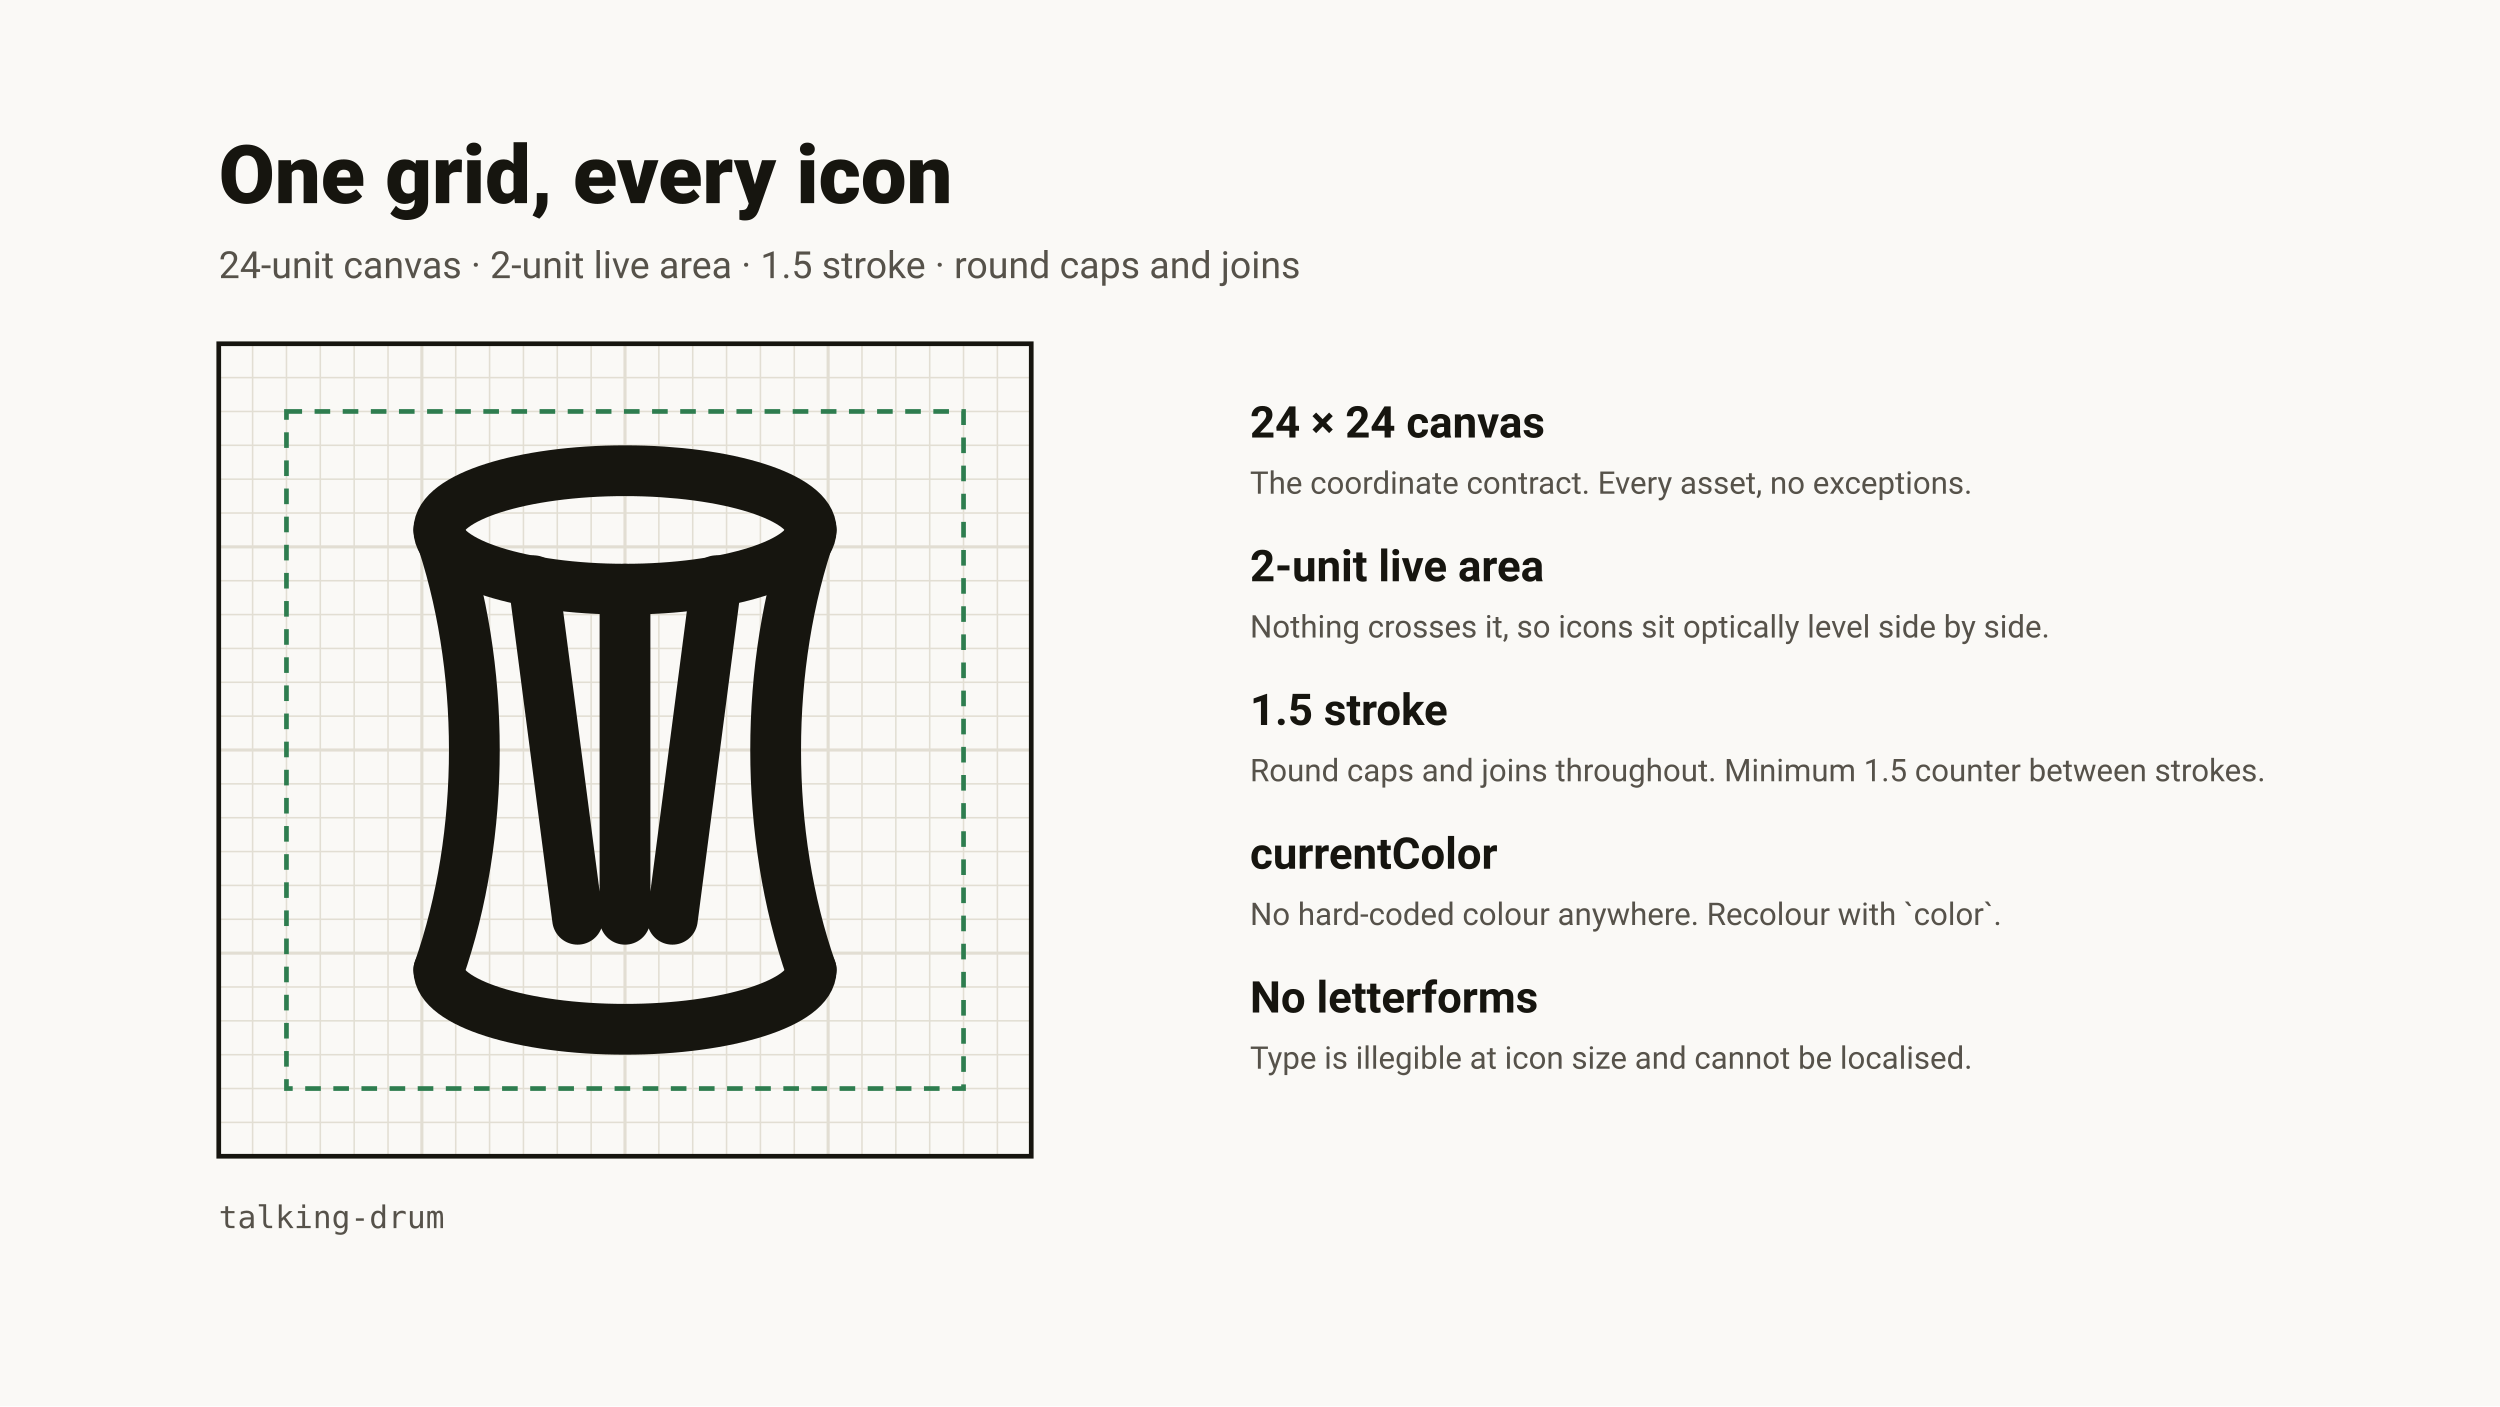
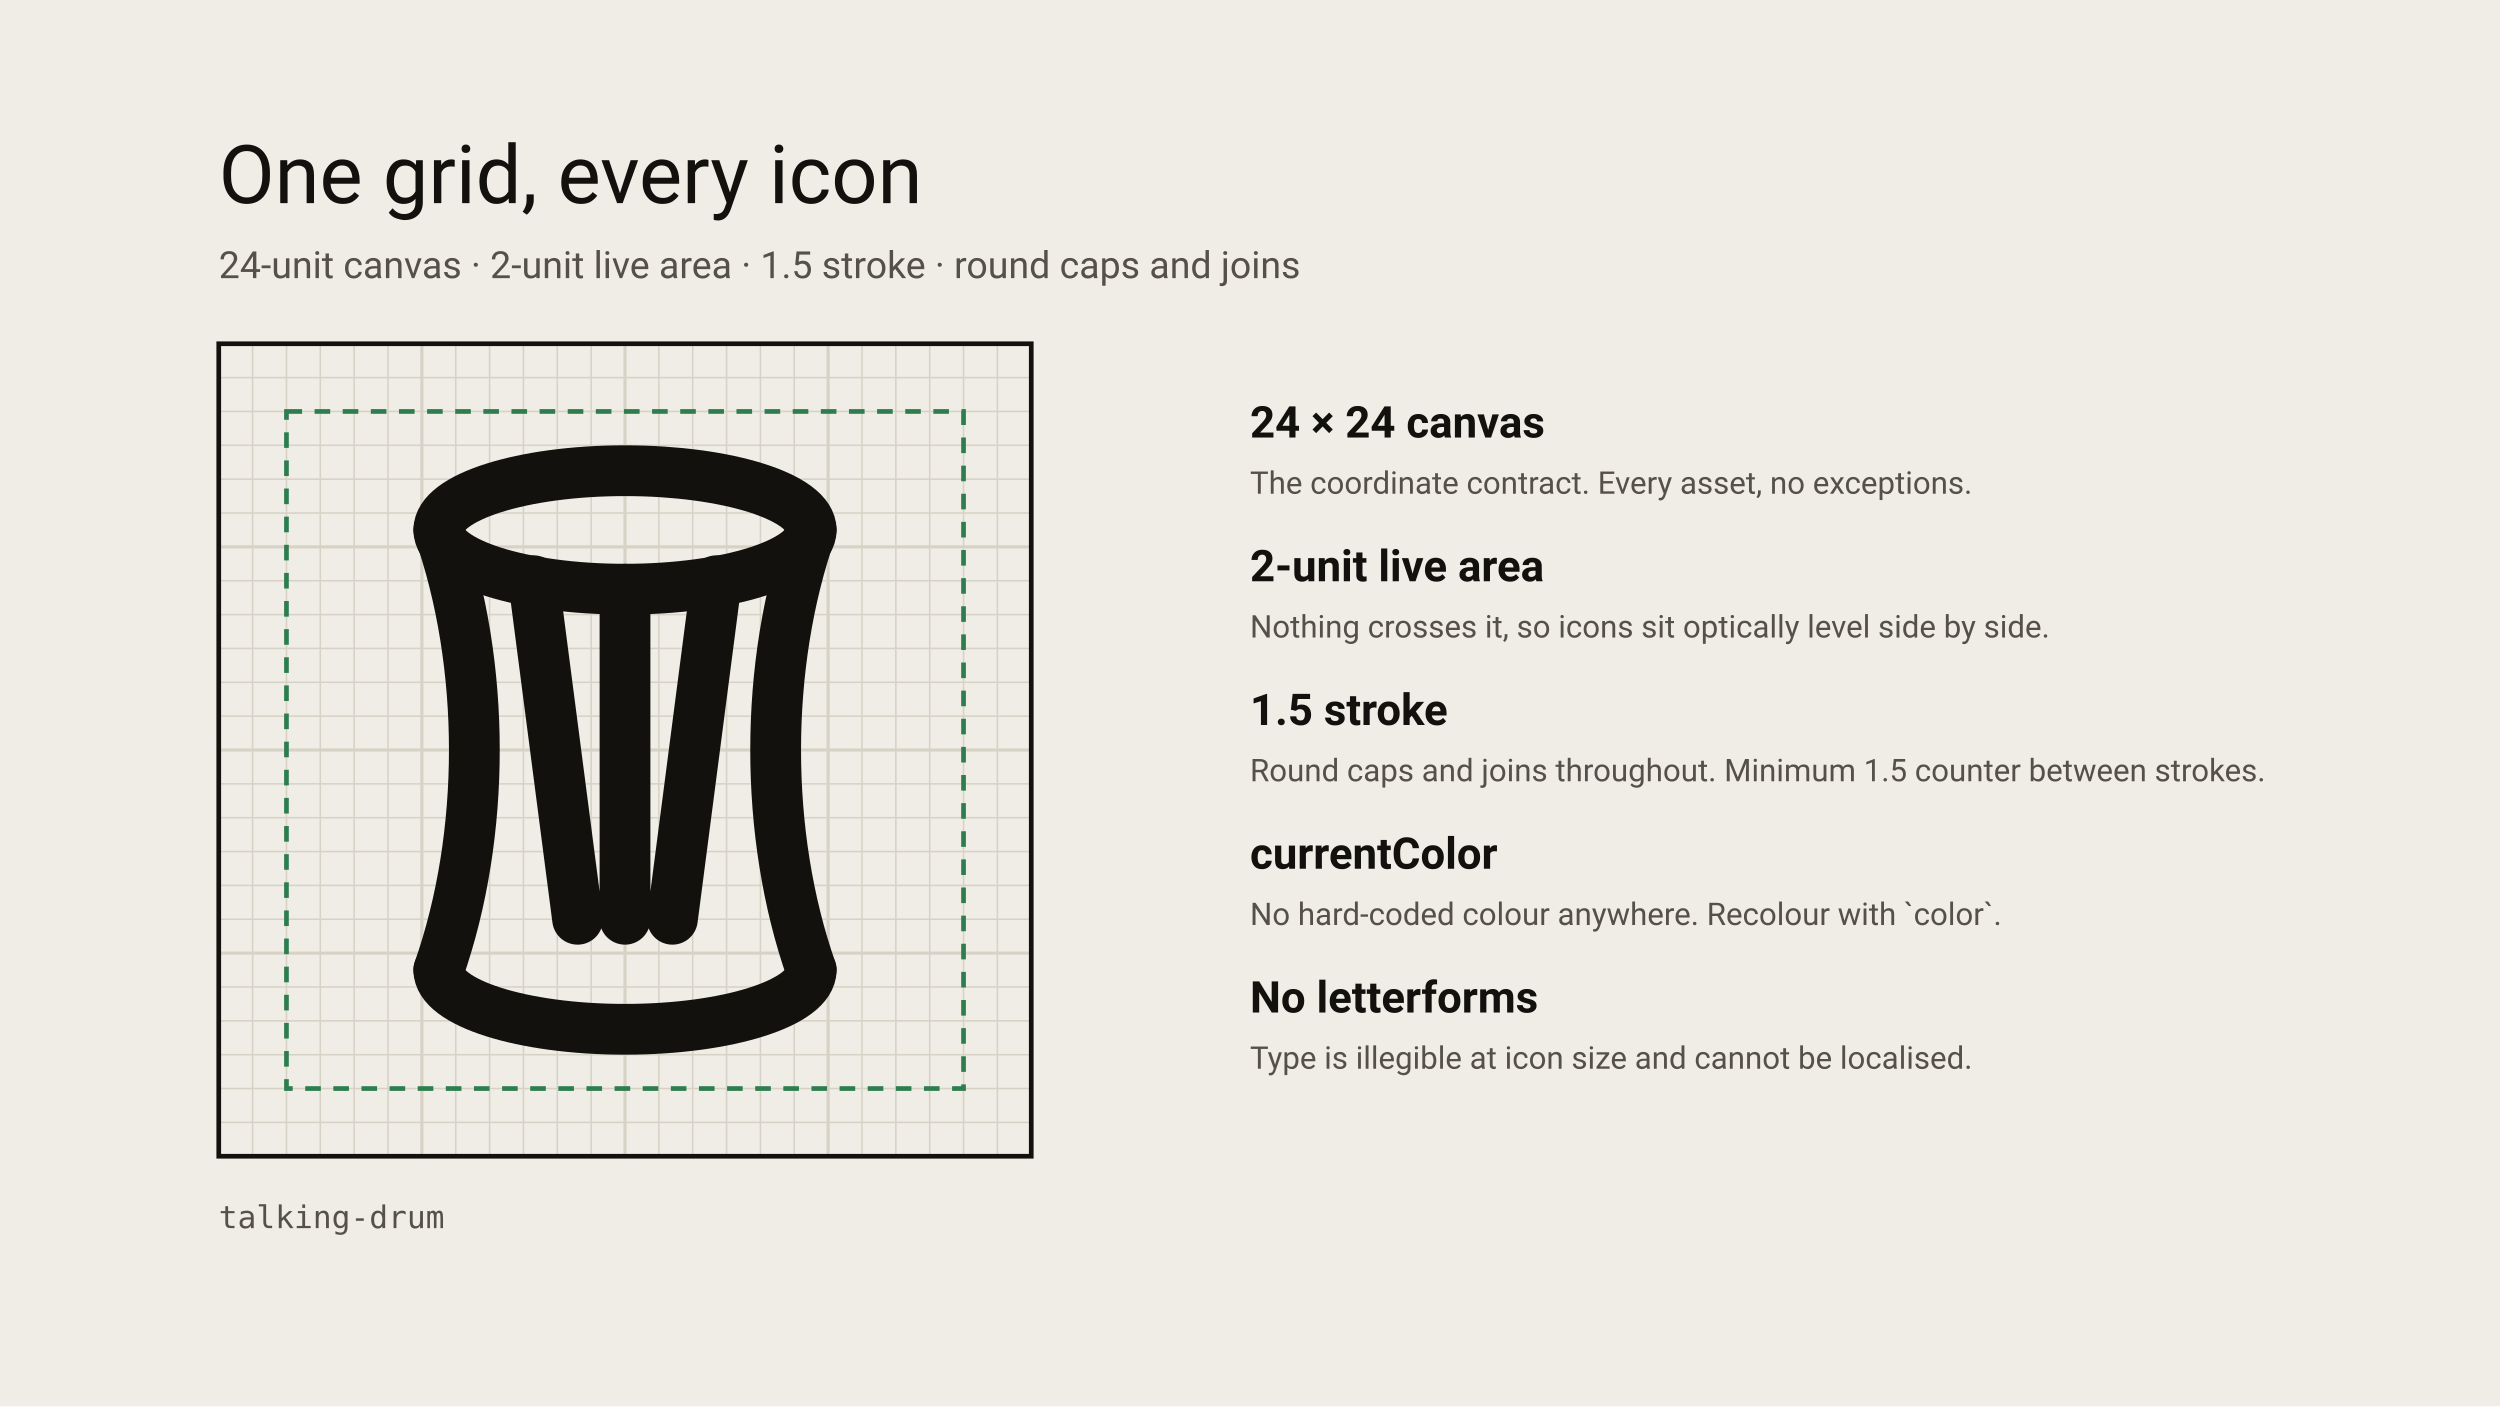
<svg xmlns="http://www.w3.org/2000/svg" width="1600" height="900" viewBox="0 0 1600 900">
-   <rect width="1600" height="900" fill="#FAF9F6" />
-   <text x="140" y="130" font-family="-apple-system, BlinkMacSystemFont, 'Segoe UI', 'Schibsted Grotesk', Roboto, Helvetica, Arial, sans-serif" font-size="52" font-weight="800" fill="#16150F" text-anchor="start">One grid, every icon</text>
-   <text x="140" y="178" font-family="-apple-system, BlinkMacSystemFont, 'Segoe UI', 'Schibsted Grotesk', Roboto, Helvetica, Arial, sans-serif" font-size="24" font-weight="400" fill="#56524A" text-anchor="start">24-unit canvas · 2-unit live area · 1.5 stroke · round caps and joins</text>
-   <line x1="140" y1="220" x2="140" y2="740" stroke="#E2DED3" stroke-width="2" />
-   <line x1="140" y1="220" x2="660" y2="220" stroke="#E2DED3" stroke-width="2" />
-   <line x1="161.667" y1="220" x2="161.667" y2="740" stroke="#E2DED3" stroke-width="1" />
-   <line x1="140" y1="241.667" x2="660" y2="241.667" stroke="#E2DED3" stroke-width="1" />
-   <line x1="183.333" y1="220" x2="183.333" y2="740" stroke="#E2DED3" stroke-width="1" />
-   <line x1="140" y1="263.333" x2="660" y2="263.333" stroke="#E2DED3" stroke-width="1" />
-   <line x1="205" y1="220" x2="205" y2="740" stroke="#E2DED3" stroke-width="1" />
-   <line x1="140" y1="285" x2="660" y2="285" stroke="#E2DED3" stroke-width="1" />
-   <line x1="226.667" y1="220" x2="226.667" y2="740" stroke="#E2DED3" stroke-width="1" />
-   <line x1="140" y1="306.667" x2="660" y2="306.667" stroke="#E2DED3" stroke-width="1" />
-   <line x1="248.333" y1="220" x2="248.333" y2="740" stroke="#E2DED3" stroke-width="1" />
-   <line x1="140" y1="328.333" x2="660" y2="328.333" stroke="#E2DED3" stroke-width="1" />
-   <line x1="270" y1="220" x2="270" y2="740" stroke="#E2DED3" stroke-width="2" />
-   <line x1="140" y1="350" x2="660" y2="350" stroke="#E2DED3" stroke-width="2" />
-   <line x1="291.667" y1="220" x2="291.667" y2="740" stroke="#E2DED3" stroke-width="1" />
-   <line x1="140" y1="371.667" x2="660" y2="371.667" stroke="#E2DED3" stroke-width="1" />
-   <line x1="313.333" y1="220" x2="313.333" y2="740" stroke="#E2DED3" stroke-width="1" />
-   <line x1="140" y1="393.333" x2="660" y2="393.333" stroke="#E2DED3" stroke-width="1" />
-   <line x1="335" y1="220" x2="335" y2="740" stroke="#E2DED3" stroke-width="1" />
-   <line x1="140" y1="415" x2="660" y2="415" stroke="#E2DED3" stroke-width="1" />
-   <line x1="356.667" y1="220" x2="356.667" y2="740" stroke="#E2DED3" stroke-width="1" />
-   <line x1="140" y1="436.667" x2="660" y2="436.667" stroke="#E2DED3" stroke-width="1" />
-   <line x1="378.333" y1="220" x2="378.333" y2="740" stroke="#E2DED3" stroke-width="1" />
-   <line x1="140" y1="458.333" x2="660" y2="458.333" stroke="#E2DED3" stroke-width="1" />
-   <line x1="400" y1="220" x2="400" y2="740" stroke="#E2DED3" stroke-width="2" />
-   <line x1="140" y1="480" x2="660" y2="480" stroke="#E2DED3" stroke-width="2" />
-   <line x1="421.667" y1="220" x2="421.667" y2="740" stroke="#E2DED3" stroke-width="1" />
-   <line x1="140" y1="501.667" x2="660" y2="501.667" stroke="#E2DED3" stroke-width="1" />
-   <line x1="443.333" y1="220" x2="443.333" y2="740" stroke="#E2DED3" stroke-width="1" />
-   <line x1="140" y1="523.333" x2="660" y2="523.333" stroke="#E2DED3" stroke-width="1" />
-   <line x1="465" y1="220" x2="465" y2="740" stroke="#E2DED3" stroke-width="1" />
-   <line x1="140" y1="545" x2="660" y2="545" stroke="#E2DED3" stroke-width="1" />
-   <line x1="486.667" y1="220" x2="486.667" y2="740" stroke="#E2DED3" stroke-width="1" />
-   <line x1="140" y1="566.667" x2="660" y2="566.667" stroke="#E2DED3" stroke-width="1" />
-   <line x1="508.333" y1="220" x2="508.333" y2="740" stroke="#E2DED3" stroke-width="1" />
-   <line x1="140" y1="588.333" x2="660" y2="588.333" stroke="#E2DED3" stroke-width="1" />
-   <line x1="530" y1="220" x2="530" y2="740" stroke="#E2DED3" stroke-width="2" />
-   <line x1="140" y1="610" x2="660" y2="610" stroke="#E2DED3" stroke-width="2" />
-   <line x1="551.667" y1="220" x2="551.667" y2="740" stroke="#E2DED3" stroke-width="1" />
-   <line x1="140" y1="631.667" x2="660" y2="631.667" stroke="#E2DED3" stroke-width="1" />
-   <line x1="573.333" y1="220" x2="573.333" y2="740" stroke="#E2DED3" stroke-width="1" />
-   <line x1="140" y1="653.333" x2="660" y2="653.333" stroke="#E2DED3" stroke-width="1" />
-   <line x1="595" y1="220" x2="595" y2="740" stroke="#E2DED3" stroke-width="1" />
-   <line x1="140" y1="675" x2="660" y2="675" stroke="#E2DED3" stroke-width="1" />
-   <line x1="616.667" y1="220" x2="616.667" y2="740" stroke="#E2DED3" stroke-width="1" />
-   <line x1="140" y1="696.667" x2="660" y2="696.667" stroke="#E2DED3" stroke-width="1" />
-   <line x1="638.333" y1="220" x2="638.333" y2="740" stroke="#E2DED3" stroke-width="1" />
-   <line x1="140" y1="718.333" x2="660" y2="718.333" stroke="#E2DED3" stroke-width="1" />
-   <line x1="660" y1="220" x2="660" y2="740" stroke="#E2DED3" stroke-width="2" />
-   <line x1="140" y1="740" x2="660" y2="740" stroke="#E2DED3" stroke-width="2" />
-   <rect x="183.333" y="263.333" width="433.333" height="433.333" fill="none" stroke="#2E7D4F" stroke-width="3" stroke-dasharray="10 8" />
-   <rect x="140" y="220" width="520" height="520" fill="none" stroke="#16150F" stroke-width="3" />
-   <g transform="translate(140 220) scale(21.66667)" fill="none" stroke="#16150F" stroke-width="1.5" stroke-linecap="round" stroke-linejoin="round">
+   <rect width="1600" height="900" fill="#efede6" />
+   <text x="140" y="130" font-family="Geist, ui-sans-serif, system-ui, -apple-system, 'Segoe UI', Roboto, sans-serif" font-size="52" font-weight="400" fill="#12110d" text-anchor="start">One grid, every icon</text>
+   <text x="140" y="178" font-family="Geist, ui-sans-serif, system-ui, -apple-system, 'Segoe UI', Roboto, sans-serif" font-size="24" font-weight="400" fill="#55514a" text-anchor="start">24-unit canvas · 2-unit live area · 1.5 stroke · round caps and joins</text>
+   <line x1="140" y1="220" x2="140" y2="740" stroke="#d6d2c5" stroke-width="2" />
+   <line x1="140" y1="220" x2="660" y2="220" stroke="#d6d2c5" stroke-width="2" />
+   <line x1="161.667" y1="220" x2="161.667" y2="740" stroke="#d6d2c5" stroke-width="1" />
+   <line x1="140" y1="241.667" x2="660" y2="241.667" stroke="#d6d2c5" stroke-width="1" />
+   <line x1="183.333" y1="220" x2="183.333" y2="740" stroke="#d6d2c5" stroke-width="1" />
+   <line x1="140" y1="263.333" x2="660" y2="263.333" stroke="#d6d2c5" stroke-width="1" />
+   <line x1="205" y1="220" x2="205" y2="740" stroke="#d6d2c5" stroke-width="1" />
+   <line x1="140" y1="285" x2="660" y2="285" stroke="#d6d2c5" stroke-width="1" />
+   <line x1="226.667" y1="220" x2="226.667" y2="740" stroke="#d6d2c5" stroke-width="1" />
+   <line x1="140" y1="306.667" x2="660" y2="306.667" stroke="#d6d2c5" stroke-width="1" />
+   <line x1="248.333" y1="220" x2="248.333" y2="740" stroke="#d6d2c5" stroke-width="1" />
+   <line x1="140" y1="328.333" x2="660" y2="328.333" stroke="#d6d2c5" stroke-width="1" />
+   <line x1="270" y1="220" x2="270" y2="740" stroke="#d6d2c5" stroke-width="2" />
+   <line x1="140" y1="350" x2="660" y2="350" stroke="#d6d2c5" stroke-width="2" />
+   <line x1="291.667" y1="220" x2="291.667" y2="740" stroke="#d6d2c5" stroke-width="1" />
+   <line x1="140" y1="371.667" x2="660" y2="371.667" stroke="#d6d2c5" stroke-width="1" />
+   <line x1="313.333" y1="220" x2="313.333" y2="740" stroke="#d6d2c5" stroke-width="1" />
+   <line x1="140" y1="393.333" x2="660" y2="393.333" stroke="#d6d2c5" stroke-width="1" />
+   <line x1="335" y1="220" x2="335" y2="740" stroke="#d6d2c5" stroke-width="1" />
+   <line x1="140" y1="415" x2="660" y2="415" stroke="#d6d2c5" stroke-width="1" />
+   <line x1="356.667" y1="220" x2="356.667" y2="740" stroke="#d6d2c5" stroke-width="1" />
+   <line x1="140" y1="436.667" x2="660" y2="436.667" stroke="#d6d2c5" stroke-width="1" />
+   <line x1="378.333" y1="220" x2="378.333" y2="740" stroke="#d6d2c5" stroke-width="1" />
+   <line x1="140" y1="458.333" x2="660" y2="458.333" stroke="#d6d2c5" stroke-width="1" />
+   <line x1="400" y1="220" x2="400" y2="740" stroke="#d6d2c5" stroke-width="2" />
+   <line x1="140" y1="480" x2="660" y2="480" stroke="#d6d2c5" stroke-width="2" />
+   <line x1="421.667" y1="220" x2="421.667" y2="740" stroke="#d6d2c5" stroke-width="1" />
+   <line x1="140" y1="501.667" x2="660" y2="501.667" stroke="#d6d2c5" stroke-width="1" />
+   <line x1="443.333" y1="220" x2="443.333" y2="740" stroke="#d6d2c5" stroke-width="1" />
+   <line x1="140" y1="523.333" x2="660" y2="523.333" stroke="#d6d2c5" stroke-width="1" />
+   <line x1="465" y1="220" x2="465" y2="740" stroke="#d6d2c5" stroke-width="1" />
+   <line x1="140" y1="545" x2="660" y2="545" stroke="#d6d2c5" stroke-width="1" />
+   <line x1="486.667" y1="220" x2="486.667" y2="740" stroke="#d6d2c5" stroke-width="1" />
+   <line x1="140" y1="566.667" x2="660" y2="566.667" stroke="#d6d2c5" stroke-width="1" />
+   <line x1="508.333" y1="220" x2="508.333" y2="740" stroke="#d6d2c5" stroke-width="1" />
+   <line x1="140" y1="588.333" x2="660" y2="588.333" stroke="#d6d2c5" stroke-width="1" />
+   <line x1="530" y1="220" x2="530" y2="740" stroke="#d6d2c5" stroke-width="2" />
+   <line x1="140" y1="610" x2="660" y2="610" stroke="#d6d2c5" stroke-width="2" />
+   <line x1="551.667" y1="220" x2="551.667" y2="740" stroke="#d6d2c5" stroke-width="1" />
+   <line x1="140" y1="631.667" x2="660" y2="631.667" stroke="#d6d2c5" stroke-width="1" />
+   <line x1="573.333" y1="220" x2="573.333" y2="740" stroke="#d6d2c5" stroke-width="1" />
+   <line x1="140" y1="653.333" x2="660" y2="653.333" stroke="#d6d2c5" stroke-width="1" />
+   <line x1="595" y1="220" x2="595" y2="740" stroke="#d6d2c5" stroke-width="1" />
+   <line x1="140" y1="675" x2="660" y2="675" stroke="#d6d2c5" stroke-width="1" />
+   <line x1="616.667" y1="220" x2="616.667" y2="740" stroke="#d6d2c5" stroke-width="1" />
+   <line x1="140" y1="696.667" x2="660" y2="696.667" stroke="#d6d2c5" stroke-width="1" />
+   <line x1="638.333" y1="220" x2="638.333" y2="740" stroke="#d6d2c5" stroke-width="1" />
+   <line x1="140" y1="718.333" x2="660" y2="718.333" stroke="#d6d2c5" stroke-width="1" />
+   <line x1="660" y1="220" x2="660" y2="740" stroke="#d6d2c5" stroke-width="2" />
+   <line x1="140" y1="740" x2="660" y2="740" stroke="#d6d2c5" stroke-width="2" />
+   <rect x="183.333" y="263.333" width="433.333" height="433.333" fill="none" stroke="#2e7d4f" stroke-width="3" stroke-dasharray="10 8" />
+   <rect x="140" y="220" width="520" height="520" fill="none" stroke="#12110d" stroke-width="3" />
+   <g transform="translate(140 220) scale(21.66667)" fill="none" stroke="#12110d" stroke-width="1.5" stroke-linecap="round" stroke-linejoin="round">
    <ellipse cx="12" cy="5.5" rx="5.5" ry="1.75" />
    <path d="M6.5 5.5c1.4 4 1.4 9 0 13m11-13c-1.4 4-1.4 9 0 13" />
    <path d="M6.5 18.5a5.5 1.75 0 0 0 11 0" />
    <path d="m9.3 7 1.3 10m4.1-10-1.3 10M12 7.25V17" />
  </g>
-   <text x="140" y="786" font-family="ui-monospace, SFMono-Regular, Menlo, 'IBM Plex Mono', monospace" font-size="20" font-weight="400" fill="#56524A" text-anchor="start">talking-drum</text>
-   <text x="800" y="280" font-family="-apple-system, BlinkMacSystemFont, 'Segoe UI', 'Schibsted Grotesk', Roboto, Helvetica, Arial, sans-serif" font-size="28" font-weight="650" fill="#16150F" text-anchor="start">24 × 24 canvas</text>
-   <text x="800" y="316" font-family="-apple-system, BlinkMacSystemFont, 'Segoe UI', 'Schibsted Grotesk', Roboto, Helvetica, Arial, sans-serif" font-size="20" font-weight="400" fill="#56524A" text-anchor="start">The coordinate contract. Every asset, no exceptions.</text>
-   <text x="800" y="372" font-family="-apple-system, BlinkMacSystemFont, 'Segoe UI', 'Schibsted Grotesk', Roboto, Helvetica, Arial, sans-serif" font-size="28" font-weight="650" fill="#16150F" text-anchor="start">2-unit live area</text>
-   <text x="800" y="408" font-family="-apple-system, BlinkMacSystemFont, 'Segoe UI', 'Schibsted Grotesk', Roboto, Helvetica, Arial, sans-serif" font-size="20" font-weight="400" fill="#56524A" text-anchor="start">Nothing crosses it, so icons sit optically level side by side.</text>
-   <text x="800" y="464" font-family="-apple-system, BlinkMacSystemFont, 'Segoe UI', 'Schibsted Grotesk', Roboto, Helvetica, Arial, sans-serif" font-size="28" font-weight="650" fill="#16150F" text-anchor="start">1.5 stroke</text>
-   <text x="800" y="500" font-family="-apple-system, BlinkMacSystemFont, 'Segoe UI', 'Schibsted Grotesk', Roboto, Helvetica, Arial, sans-serif" font-size="20" font-weight="400" fill="#56524A" text-anchor="start">Round caps and joins throughout. Minimum 1.5 counter between strokes.</text>
-   <text x="800" y="556" font-family="-apple-system, BlinkMacSystemFont, 'Segoe UI', 'Schibsted Grotesk', Roboto, Helvetica, Arial, sans-serif" font-size="28" font-weight="650" fill="#16150F" text-anchor="start">currentColor</text>
-   <text x="800" y="592" font-family="-apple-system, BlinkMacSystemFont, 'Segoe UI', 'Schibsted Grotesk', Roboto, Helvetica, Arial, sans-serif" font-size="20" font-weight="400" fill="#56524A" text-anchor="start">No hard-coded colour anywhere. Recolour with `color`.</text>
-   <text x="800" y="648" font-family="-apple-system, BlinkMacSystemFont, 'Segoe UI', 'Schibsted Grotesk', Roboto, Helvetica, Arial, sans-serif" font-size="28" font-weight="650" fill="#16150F" text-anchor="start">No letterforms</text>
-   <text x="800" y="684" font-family="-apple-system, BlinkMacSystemFont, 'Segoe UI', 'Schibsted Grotesk', Roboto, Helvetica, Arial, sans-serif" font-size="20" font-weight="400" fill="#56524A" text-anchor="start">Type is illegible at icon size and cannot be localised.</text>
+   <text x="140" y="786" font-family="'Geist Mono', ui-monospace, SFMono-Regular, Menlo, monospace" font-size="20" font-weight="400" fill="#55514a" text-anchor="start">talking-drum</text>
+   <text x="800" y="280" font-family="Geist, ui-sans-serif, system-ui, -apple-system, 'Segoe UI', Roboto, sans-serif" font-size="28" font-weight="650" fill="#12110d" text-anchor="start">24 × 24 canvas</text>
+   <text x="800" y="316" font-family="Geist, ui-sans-serif, system-ui, -apple-system, 'Segoe UI', Roboto, sans-serif" font-size="20" font-weight="400" fill="#55514a" text-anchor="start">The coordinate contract. Every asset, no exceptions.</text>
+   <text x="800" y="372" font-family="Geist, ui-sans-serif, system-ui, -apple-system, 'Segoe UI', Roboto, sans-serif" font-size="28" font-weight="650" fill="#12110d" text-anchor="start">2-unit live area</text>
+   <text x="800" y="408" font-family="Geist, ui-sans-serif, system-ui, -apple-system, 'Segoe UI', Roboto, sans-serif" font-size="20" font-weight="400" fill="#55514a" text-anchor="start">Nothing crosses it, so icons sit optically level side by side.</text>
+   <text x="800" y="464" font-family="Geist, ui-sans-serif, system-ui, -apple-system, 'Segoe UI', Roboto, sans-serif" font-size="28" font-weight="650" fill="#12110d" text-anchor="start">1.5 stroke</text>
+   <text x="800" y="500" font-family="Geist, ui-sans-serif, system-ui, -apple-system, 'Segoe UI', Roboto, sans-serif" font-size="20" font-weight="400" fill="#55514a" text-anchor="start">Round caps and joins throughout. Minimum 1.5 counter between strokes.</text>
+   <text x="800" y="556" font-family="Geist, ui-sans-serif, system-ui, -apple-system, 'Segoe UI', Roboto, sans-serif" font-size="28" font-weight="650" fill="#12110d" text-anchor="start">currentColor</text>
+   <text x="800" y="592" font-family="Geist, ui-sans-serif, system-ui, -apple-system, 'Segoe UI', Roboto, sans-serif" font-size="20" font-weight="400" fill="#55514a" text-anchor="start">No hard-coded colour anywhere. Recolour with `color`.</text>
+   <text x="800" y="648" font-family="Geist, ui-sans-serif, system-ui, -apple-system, 'Segoe UI', Roboto, sans-serif" font-size="28" font-weight="650" fill="#12110d" text-anchor="start">No letterforms</text>
+   <text x="800" y="684" font-family="Geist, ui-sans-serif, system-ui, -apple-system, 'Segoe UI', Roboto, sans-serif" font-size="20" font-weight="400" fill="#55514a" text-anchor="start">Type is illegible at icon size and cannot be localised.</text>
</svg>
